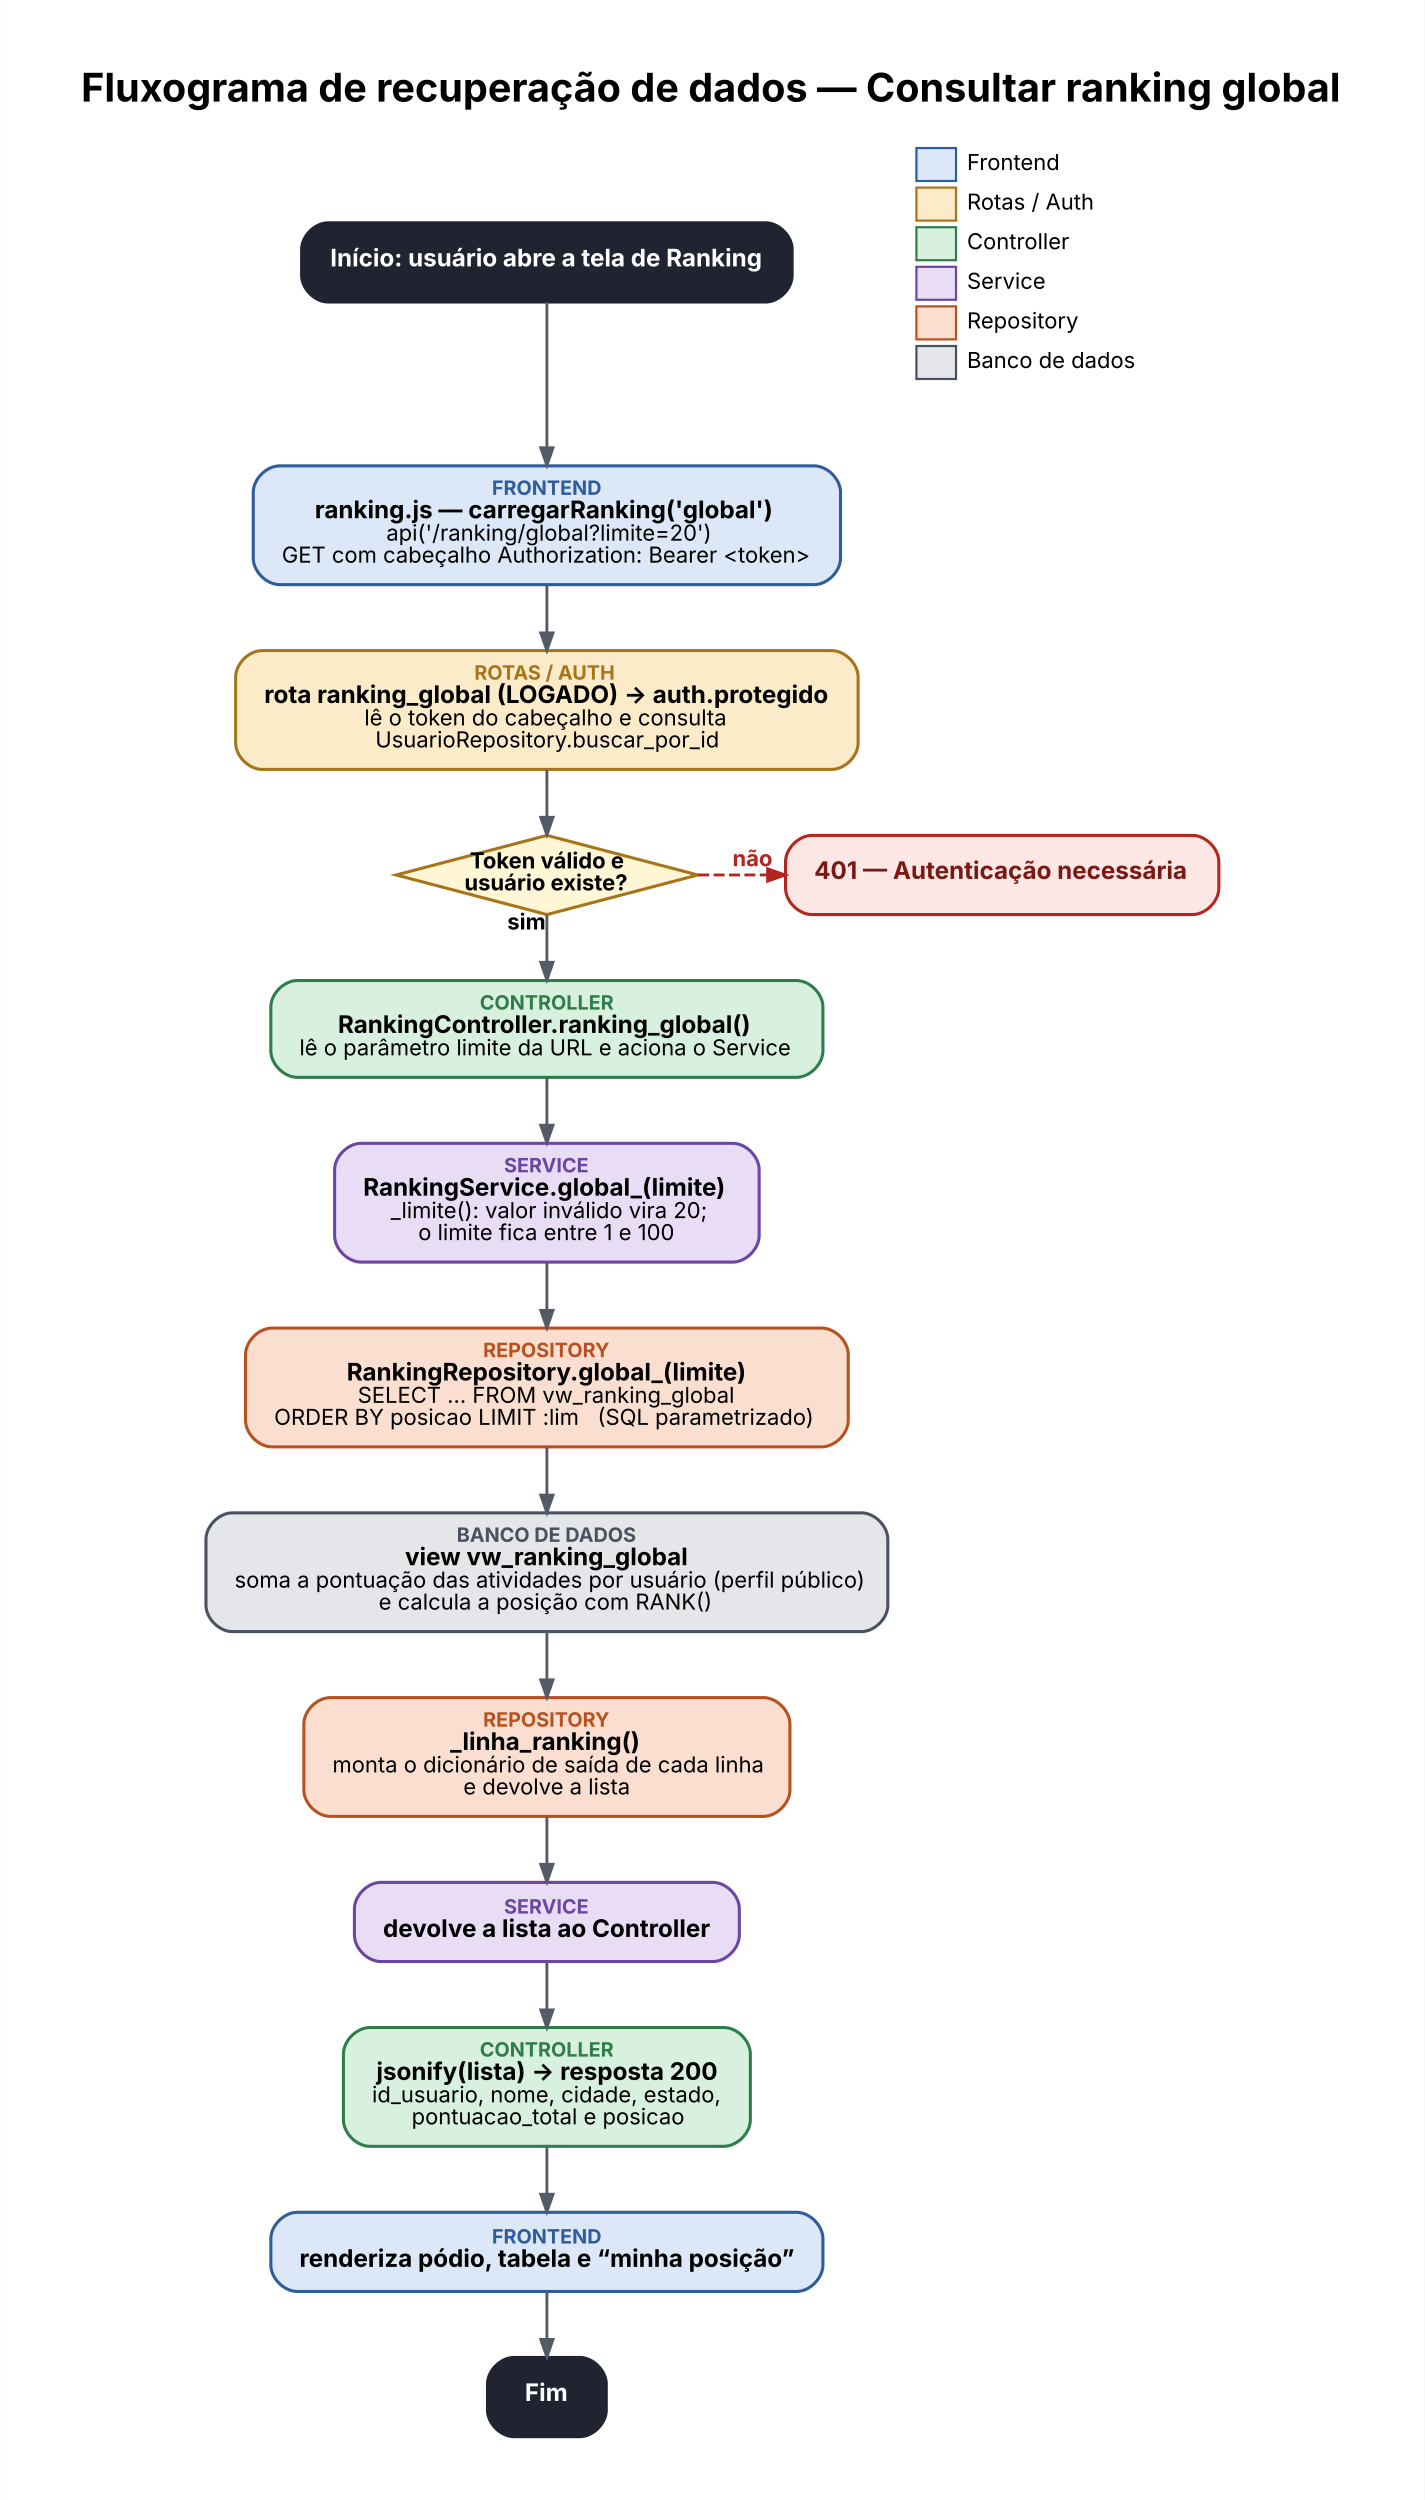
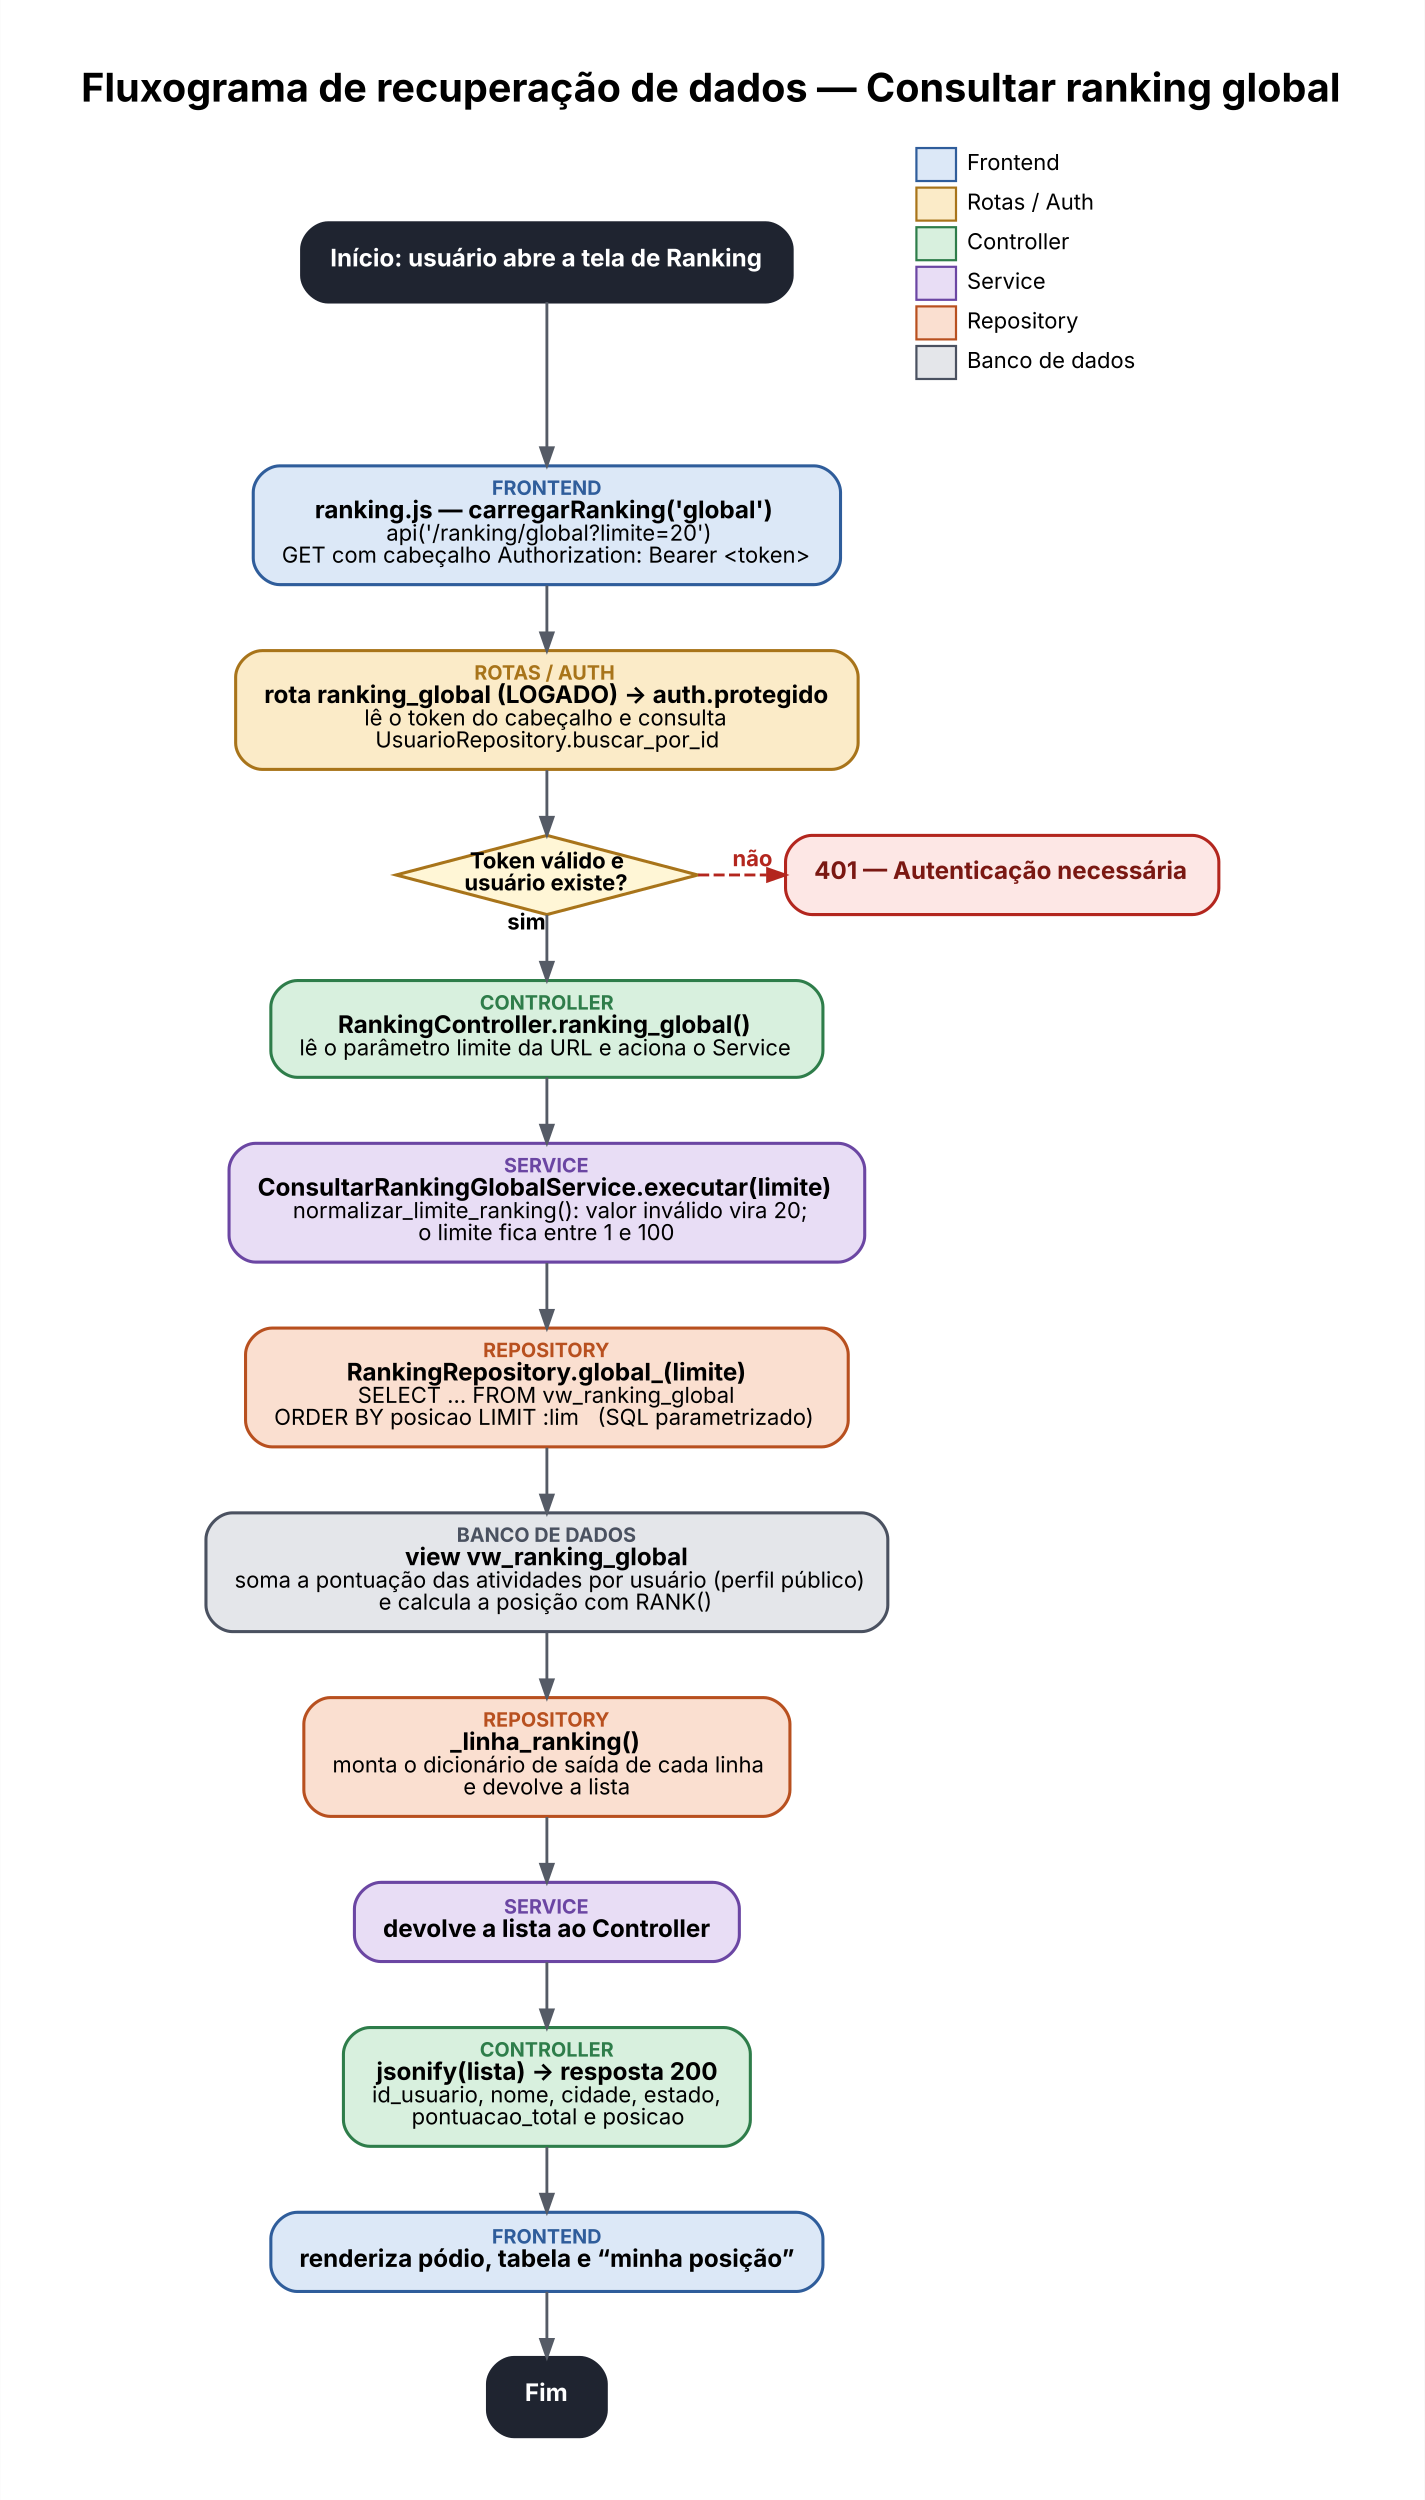
<svg xmlns="http://www.w3.org/2000/svg" width="648pt" height="1137pt" viewBox="0.00 0.00 647.60 1136.60">
  <g id="graph0" class="graph" transform="scale(1 1) rotate(0) translate(28.8 1107.8)">
    <polygon fill="white" stroke="transparent" points="-28.8,28.8 -28.8,-1107.8 618.8,-1107.8 618.8,28.8 -28.8,28.8" />
    <text text-anchor="start" x="8" y="-1061.6" font-family="Inter" font-weight="bold" font-size="18.00">Fluxograma de recuperação de dados — Consultar ranking global</text>
    <g id="node1" class="node">
      <path fill="#1f2430" stroke="#1f2430" stroke-width="1.4" d="M319.25,-1006.5C319.25,-1006.5 120.25,-1006.5 120.25,-1006.5 114.25,-1006.5 108.25,-1000.5 108.25,-994.5 108.25,-994.5 108.25,-982.5 108.25,-982.5 108.25,-976.5 114.25,-970.5 120.25,-970.5 120.25,-970.5 319.25,-970.5 319.25,-970.5 325.25,-970.5 331.25,-976.5 331.25,-982.5 331.25,-982.5 331.25,-994.5 331.25,-994.5 331.25,-1000.5 325.25,-1006.5 319.25,-1006.5" />
      <text text-anchor="start" x="121.25" y="-986.7" font-family="Inter" font-weight="bold" font-size="11.00" fill="white">Início: usuário abre a tela de Ranking</text>
    </g>
    <g id="node2" class="node">
      <path fill="#dce8f7" stroke="#2f5d9b" stroke-width="1.4" d="M341.25,-896C341.25,-896 98.25,-896 98.25,-896 92.25,-896 86.25,-890 86.25,-884 86.25,-884 86.25,-854 86.25,-854 86.25,-848 92.25,-842 98.25,-842 98.25,-842 341.25,-842 341.25,-842 347.25,-842 353.25,-848 353.25,-854 353.25,-854 353.25,-884 353.25,-884 353.25,-890 347.25,-896 341.25,-896" />
      <text text-anchor="start" x="194.75" y="-882.8" font-family="Inter" font-weight="bold" font-size="9.00" fill="#2f5d9b">FRONTEND</text>
      <text text-anchor="start" x="114.25" y="-872.2" font-family="Inter" font-weight="bold" font-size="11.00">ranking.js — carregarRanking('global')</text>
      <text text-anchor="start" x="146.75" y="-862" font-family="Inter" font-size="10.00">api('/ranking/global?limite=20')</text>
      <text text-anchor="start" x="99.25" y="-852" font-family="Inter" font-size="10.00">GET com cabeçalho Authorization: Bearer &lt;token&gt;</text>
    </g>
    <g id="edge1" class="edge">
      <path fill="none" stroke="#555b66" stroke-width="1.3" d="M219.75,-970.41C219.75,-953.14 219.75,-925.98 219.75,-904.25" />
      <polygon fill="#555b66" stroke="#555b66" stroke-width="1.3" points="222.55,-904.23 219.75,-896.23 216.95,-904.23 222.55,-904.23" />
    </g>
    <g id="node3" class="node">
      <path fill="#fbebc8" stroke="#a8741a" stroke-width="1.4" d="M349.25,-812C349.25,-812 90.25,-812 90.25,-812 84.25,-812 78.25,-806 78.25,-800 78.25,-800 78.25,-770 78.25,-770 78.25,-764 84.25,-758 90.25,-758 90.25,-758 349.25,-758 349.25,-758 355.25,-758 361.25,-764 361.25,-770 361.25,-770 361.25,-800 361.25,-800 361.25,-806 355.25,-812 349.25,-812" />
      <text text-anchor="start" x="186.75" y="-798.8" font-family="Inter" font-weight="bold" font-size="9.00" fill="#a8741a">ROTAS / AUTH</text>
      <text text-anchor="start" x="91.25" y="-788.2" font-family="Inter" font-weight="bold" font-size="11.00">rota ranking_global (LOGADO) → auth.protegido</text>
      <text text-anchor="start" x="136.75" y="-778" font-family="Inter" font-size="10.00">lê o token do cabeçalho e consulta</text>
      <text text-anchor="start" x="141.75" y="-768" font-family="Inter" font-size="10.00">UsuarioRepository.buscar_por_id</text>
    </g>
    <g id="edge2" class="edge">
      <path fill="none" stroke="#555b66" stroke-width="1.3" d="M219.75,-841.6C219.75,-834.81 219.75,-827.39 219.75,-820.26" />
      <polygon fill="#555b66" stroke="#555b66" stroke-width="1.3" points="222.55,-820.07 219.75,-812.07 216.95,-820.07 222.55,-820.07" />
    </g>
    <g id="node4" class="node">
      <polygon fill="#fff6d6" stroke="#a8741a" stroke-width="1.4" points="219.75,-728 151.18,-710 219.75,-692 288.32,-710 219.75,-728" />
      <text text-anchor="start" x="184.75" y="-713" font-family="Inter" font-weight="bold" font-size="10.00">Token válido e</text>
      <text text-anchor="start" x="182.25" y="-703" font-family="Inter" font-weight="bold" font-size="10.00">usuário existe?</text>
    </g>
    <g id="edge3" class="edge">
      <path fill="none" stroke="#555b66" stroke-width="1.3" d="M219.75,-757.65C219.75,-750.75 219.75,-743.34 219.75,-736.49" />
      <polygon fill="#555b66" stroke="#555b66" stroke-width="1.3" points="222.55,-736.21 219.75,-728.21 216.95,-736.21 222.55,-736.21" />
    </g>
    <g id="node5" class="node">
      <path fill="#fde7e5" stroke="#b3261e" stroke-width="1.4" d="M513.25,-728C513.25,-728 340.25,-728 340.25,-728 334.25,-728 328.25,-722 328.25,-716 328.25,-716 328.25,-704 328.25,-704 328.25,-698 334.25,-692 340.25,-692 340.25,-692 513.25,-692 513.25,-692 519.25,-692 525.25,-698 525.25,-704 525.25,-704 525.25,-716 525.25,-716 525.25,-722 519.25,-728 513.25,-728" />
      <text text-anchor="start" x="341.25" y="-708.2" font-family="Inter" font-weight="bold" font-size="11.00" fill="#7a1812">401 — Autenticação necessária</text>
    </g>
    <g id="edge13" class="edge">
      <path fill="none" stroke="#b3261e" stroke-width="1.3" stroke-dasharray="5,2" d="M288.55,-710C288.68,-710 288.75,-710 288.75,-710 288.75,-710 303.71,-710 319.71,-710" />
      <polygon fill="#b3261e" stroke="#b3261e" stroke-width="1.3" points="320.09,-712.8 328.09,-710 320.09,-707.2 320.09,-712.8" />
      <text text-anchor="start" x="304.13" y="-714" font-family="Inter" font-weight="bold" font-size="10.00" fill="#b3261e">não</text>
    </g>
    <g id="node6" class="node">
      <path fill="#d8f0de" stroke="#2e7d4a" stroke-width="1.4" d="M333.25,-662C333.25,-662 106.25,-662 106.25,-662 100.25,-662 94.25,-656 94.25,-650 94.25,-650 94.25,-630 94.25,-630 94.25,-624 100.25,-618 106.25,-618 106.25,-618 333.25,-618 333.25,-618 339.25,-618 345.25,-624 345.25,-630 345.25,-630 345.25,-650 345.25,-650 345.25,-656 339.25,-662 333.25,-662" />
      <text text-anchor="start" x="189.25" y="-648.8" font-family="Inter" font-weight="bold" font-size="9.00" fill="#2e7d4a">CONTROLLER</text>
      <text text-anchor="start" x="124.75" y="-638.2" font-family="Inter" font-weight="bold" font-size="11.00">RankingController.ranking_global()</text>
      <text text-anchor="start" x="107.25" y="-628" font-family="Inter" font-size="10.00">lê o parâmetro limite da URL e aciona o Service</text>
    </g>
    <g id="edge4" class="edge">
      <path fill="none" stroke="#555b66" stroke-width="1.3" d="M219.75,-691.84C219.75,-685.39 219.75,-677.86 219.75,-670.61" />
      <polygon fill="#555b66" stroke="#555b66" stroke-width="1.3" points="222.55,-670.29 219.75,-662.29 216.95,-670.29 222.55,-670.29" />
      <text text-anchor="start" x="201.75" y="-685.22" font-family="Inter" font-weight="bold" font-size="10.00">sim</text>
    </g>
    <g id="node7" class="node">
-       <path fill="#e8ddf5" stroke="#6b46a3" stroke-width="1.4" d="M304.25,-588C304.25,-588 135.25,-588 135.25,-588 129.25,-588 123.25,-582 123.25,-576 123.25,-576 123.25,-546 123.25,-546 123.25,-540 129.25,-534 135.25,-534 135.25,-534 304.25,-534 304.25,-534 310.25,-534 316.25,-540 316.25,-546 316.25,-546 316.25,-576 316.25,-576 316.25,-582 310.25,-588 304.25,-588" />
+       <path fill="#e8ddf5" stroke="#6b46a3" stroke-width="1.4" d="M352.25,-588C352.25,-588 87.25,-588 87.25,-588 81.25,-588 75.25,-582 75.25,-576 75.25,-576 75.25,-546 75.25,-546 75.25,-540 81.25,-534 87.25,-534 87.25,-534 352.25,-534 352.25,-534 358.25,-534 364.25,-540 364.25,-546 364.25,-546 364.25,-576 364.25,-576 364.25,-582 358.25,-588 352.25,-588" />
      <text text-anchor="start" x="200.25" y="-574.8" font-family="Inter" font-weight="bold" font-size="9.00" fill="#6b46a3">SERVICE</text>
-       <text text-anchor="start" x="136.25" y="-564.2" font-family="Inter" font-weight="bold" font-size="11.00">RankingService.global_(limite)</text>
-       <text text-anchor="start" x="148.75" y="-554" font-family="Inter" font-size="10.00">_limite(): valor inválido vira 20;</text>
+       <text text-anchor="start" x="88.25" y="-564.2" font-family="Inter" font-weight="bold" font-size="11.00">ConsultarRankingGlobalService.executar(limite)</text>
+       <text text-anchor="start" x="104.25" y="-554" font-family="Inter" font-size="10.00">normalizar_limite_ranking(): valor inválido vira 20;</text>
      <text text-anchor="start" x="161.25" y="-544" font-family="Inter" font-size="10.00">o limite fica entre 1 e 100</text>
    </g>
    <g id="edge5" class="edge">
      <path fill="none" stroke="#555b66" stroke-width="1.3" d="M219.75,-617.96C219.75,-611.37 219.75,-603.91 219.75,-596.63" />
      <polygon fill="#555b66" stroke="#555b66" stroke-width="1.3" points="222.55,-596.24 219.75,-588.24 216.95,-596.24 222.55,-596.24" />
    </g>
    <g id="node8" class="node">
      <path fill="#fadfd0" stroke="#b8501f" stroke-width="1.4" d="M344.75,-504C344.75,-504 94.75,-504 94.75,-504 88.75,-504 82.75,-498 82.75,-492 82.75,-492 82.75,-462 82.75,-462 82.75,-456 88.75,-450 94.75,-450 94.75,-450 344.75,-450 344.75,-450 350.75,-450 356.75,-456 356.75,-462 356.75,-462 356.75,-492 356.75,-492 356.75,-498 350.75,-504 344.75,-504" />
      <text text-anchor="start" x="190.75" y="-490.8" font-family="Inter" font-weight="bold" font-size="9.00" fill="#b8501f">REPOSITORY</text>
      <text text-anchor="start" x="128.75" y="-480.2" font-family="Inter" font-weight="bold" font-size="11.00">RankingRepository.global_(limite)</text>
      <text text-anchor="start" x="133.75" y="-470" font-family="Inter" font-size="10.00">SELECT … FROM vw_ranking_global</text>
      <text text-anchor="start" x="95.75" y="-460" font-family="Inter" font-size="10.00">ORDER BY posicao LIMIT :lim   (SQL parametrizado)</text>
    </g>
    <g id="edge6" class="edge">
      <path fill="none" stroke="#555b66" stroke-width="1.3" d="M219.75,-533.6C219.75,-526.81 219.75,-519.39 219.75,-512.26" />
      <polygon fill="#555b66" stroke="#555b66" stroke-width="1.3" points="222.55,-512.07 219.75,-504.07 216.95,-512.07 222.55,-512.07" />
    </g>
    <g id="node9" class="node">
      <path fill="#e4e6ea" stroke="#4a5160" stroke-width="1.4" d="M362.75,-420C362.75,-420 76.75,-420 76.75,-420 70.75,-420 64.75,-414 64.75,-408 64.75,-408 64.75,-378 64.75,-378 64.75,-372 70.75,-366 76.75,-366 76.75,-366 362.75,-366 362.75,-366 368.75,-366 374.75,-372 374.75,-378 374.75,-378 374.75,-408 374.75,-408 374.75,-414 368.75,-420 362.75,-420" />
      <text text-anchor="start" x="178.75" y="-406.8" font-family="Inter" font-weight="bold" font-size="9.00" fill="#4a5160">BANCO DE DADOS</text>
      <text text-anchor="start" x="155.25" y="-396.2" font-family="Inter" font-weight="bold" font-size="11.00">view vw_ranking_global</text>
      <text text-anchor="start" x="77.75" y="-386" font-family="Inter" font-size="10.00">soma a pontuação das atividades por usuário (perfil público)</text>
      <text text-anchor="start" x="143.25" y="-376" font-family="Inter" font-size="10.00">e calcula a posição com RANK()</text>
    </g>
    <g id="edge7" class="edge">
      <path fill="none" stroke="#555b66" stroke-width="1.3" d="M219.75,-449.6C219.75,-442.81 219.75,-435.39 219.75,-428.26" />
      <polygon fill="#555b66" stroke="#555b66" stroke-width="1.3" points="222.55,-428.07 219.75,-420.07 216.95,-428.07 222.55,-428.07" />
    </g>
    <g id="node10" class="node">
      <path fill="#fadfd0" stroke="#b8501f" stroke-width="1.4" d="M318.25,-336C318.25,-336 121.25,-336 121.25,-336 115.25,-336 109.25,-330 109.25,-324 109.25,-324 109.25,-294 109.25,-294 109.25,-288 115.25,-282 121.25,-282 121.25,-282 318.25,-282 318.25,-282 324.25,-282 330.25,-288 330.25,-294 330.25,-294 330.25,-324 330.25,-324 330.25,-330 324.25,-336 318.25,-336" />
      <text text-anchor="start" x="190.75" y="-322.8" font-family="Inter" font-weight="bold" font-size="9.00" fill="#b8501f">REPOSITORY</text>
      <text text-anchor="start" x="175.75" y="-312.2" font-family="Inter" font-weight="bold" font-size="11.00">_linha_ranking()</text>
      <text text-anchor="start" x="122.25" y="-302" font-family="Inter" font-size="10.00">monta o dicionário de saída de cada linha</text>
      <text text-anchor="start" x="181.75" y="-292" font-family="Inter" font-size="10.00">e devolve a lista</text>
    </g>
    <g id="edge8" class="edge">
      <path fill="none" stroke="#555b66" stroke-width="1.3" d="M219.75,-365.6C219.75,-358.81 219.75,-351.39 219.75,-344.26" />
      <polygon fill="#555b66" stroke="#555b66" stroke-width="1.3" points="222.55,-344.07 219.75,-336.07 216.95,-344.07 222.55,-344.07" />
    </g>
    <g id="node11" class="node">
      <path fill="#e8ddf5" stroke="#6b46a3" stroke-width="1.4" d="M295.25,-252C295.25,-252 144.25,-252 144.25,-252 138.25,-252 132.25,-246 132.25,-240 132.25,-240 132.25,-228 132.25,-228 132.25,-222 138.25,-216 144.25,-216 144.25,-216 295.25,-216 295.25,-216 301.25,-216 307.25,-222 307.25,-228 307.25,-228 307.25,-240 307.25,-240 307.25,-246 301.25,-252 295.25,-252" />
      <text text-anchor="start" x="200.25" y="-237.8" font-family="Inter" font-weight="bold" font-size="9.00" fill="#6b46a3">SERVICE</text>
      <text text-anchor="start" x="145.25" y="-227.2" font-family="Inter" font-weight="bold" font-size="11.00">devolve a lista ao Controller</text>
    </g>
    <g id="edge9" class="edge">
      <path fill="none" stroke="#555b66" stroke-width="1.3" d="M219.75,-281.65C219.75,-274.75 219.75,-267.34 219.75,-260.49" />
      <polygon fill="#555b66" stroke="#555b66" stroke-width="1.3" points="222.55,-260.21 219.75,-252.21 216.95,-260.21 222.55,-260.21" />
    </g>
    <g id="node12" class="node">
      <path fill="#d8f0de" stroke="#2e7d4a" stroke-width="1.4" d="M300.25,-186C300.25,-186 139.25,-186 139.25,-186 133.25,-186 127.25,-180 127.25,-174 127.25,-174 127.25,-144 127.25,-144 127.25,-138 133.25,-132 139.25,-132 139.25,-132 300.25,-132 300.25,-132 306.25,-132 312.25,-138 312.25,-144 312.25,-144 312.25,-174 312.25,-174 312.25,-180 306.25,-186 300.25,-186" />
      <text text-anchor="start" x="189.25" y="-172.8" font-family="Inter" font-weight="bold" font-size="9.00" fill="#2e7d4a">CONTROLLER</text>
      <text text-anchor="start" x="142.25" y="-162.2" font-family="Inter" font-weight="bold" font-size="11.00">jsonify(lista) → resposta 200</text>
      <text text-anchor="start" x="140.25" y="-152" font-family="Inter" font-size="10.00">id_usuario, nome, cidade, estado,</text>
      <text text-anchor="start" x="158.25" y="-142" font-family="Inter" font-size="10.00">pontuacao_total e posicao</text>
    </g>
    <g id="edge10" class="edge">
      <path fill="none" stroke="#555b66" stroke-width="1.3" d="M219.75,-215.7C219.75,-209.2 219.75,-201.56 219.75,-194.06" />
      <polygon fill="#555b66" stroke="#555b66" stroke-width="1.3" points="222.55,-194.03 219.75,-186.03 216.95,-194.03 222.55,-194.03" />
    </g>
    <g id="node13" class="node">
      <path fill="#dce8f7" stroke="#2f5d9b" stroke-width="1.4" d="M333.25,-102C333.25,-102 106.25,-102 106.25,-102 100.25,-102 94.25,-96 94.25,-90 94.25,-90 94.25,-78 94.25,-78 94.25,-72 100.25,-66 106.25,-66 106.25,-66 333.25,-66 333.25,-66 339.25,-66 345.25,-72 345.25,-78 345.25,-78 345.25,-90 345.25,-90 345.25,-96 339.25,-102 333.25,-102" />
      <text text-anchor="start" x="194.75" y="-87.8" font-family="Inter" font-weight="bold" font-size="9.00" fill="#2f5d9b">FRONTEND</text>
      <text text-anchor="start" x="107.25" y="-77.2" font-family="Inter" font-weight="bold" font-size="11.00">renderiza pódio, tabela e “minha posição”</text>
    </g>
    <g id="edge11" class="edge">
      <path fill="none" stroke="#555b66" stroke-width="1.3" d="M219.75,-131.65C219.75,-124.75 219.75,-117.34 219.75,-110.49" />
      <polygon fill="#555b66" stroke="#555b66" stroke-width="1.3" points="222.55,-110.21 219.75,-102.21 216.95,-110.21 222.55,-110.21" />
    </g>
    <g id="node14" class="node">
      <path fill="#1f2430" stroke="#1f2430" stroke-width="1.4" d="M234.75,-36C234.75,-36 204.75,-36 204.75,-36 198.75,-36 192.75,-30 192.75,-24 192.75,-24 192.75,-12 192.75,-12 192.75,-6 198.75,0 204.75,0 204.75,0 234.75,0 234.75,0 240.75,0 246.75,-6 246.75,-12 246.75,-12 246.75,-24 246.75,-24 246.75,-30 240.75,-36 234.75,-36" />
      <text text-anchor="start" x="209.75" y="-16.2" font-family="Inter" font-weight="bold" font-size="11.00" fill="white">Fim</text>
    </g>
    <g id="edge12" class="edge">
      <path fill="none" stroke="#555b66" stroke-width="1.3" d="M219.75,-65.85C219.75,-59.25 219.75,-51.57 219.75,-44.35" />
      <polygon fill="#555b66" stroke="#555b66" stroke-width="1.3" points="222.55,-44.2 219.75,-36.2 216.95,-44.2 222.55,-44.2" />
    </g>
    <g id="node15" class="node">
      <polygon fill="#dce8f7" stroke="transparent" points="387.75,-1025.5 387.75,-1040.5 405.75,-1040.5 405.75,-1025.5 387.75,-1025.5" />
      <polygon fill="none" stroke="#2f5d9b" points="387.75,-1025.5 387.75,-1040.5 405.75,-1040.5 405.75,-1025.5 387.75,-1025.5" />
      <text text-anchor="start" x="410.75" y="-1030.5" font-family="Inter" font-size="10.00">Frontend</text>
      <polygon fill="#fbebc8" stroke="transparent" points="387.75,-1007.5 387.75,-1022.5 405.75,-1022.5 405.75,-1007.5 387.75,-1007.5" />
      <polygon fill="none" stroke="#a8741a" points="387.75,-1007.5 387.75,-1022.5 405.75,-1022.5 405.75,-1007.5 387.75,-1007.5" />
      <text text-anchor="start" x="410.75" y="-1012.5" font-family="Inter" font-size="10.00">Rotas / Auth</text>
      <polygon fill="#d8f0de" stroke="transparent" points="387.75,-989.5 387.75,-1004.5 405.75,-1004.5 405.75,-989.5 387.75,-989.5" />
      <polygon fill="none" stroke="#2e7d4a" points="387.75,-989.5 387.75,-1004.5 405.75,-1004.5 405.75,-989.5 387.75,-989.5" />
      <text text-anchor="start" x="410.75" y="-994.5" font-family="Inter" font-size="10.00">Controller</text>
      <polygon fill="#e8ddf5" stroke="transparent" points="387.75,-971.5 387.75,-986.5 405.75,-986.5 405.75,-971.5 387.75,-971.5" />
      <polygon fill="none" stroke="#6b46a3" points="387.75,-971.5 387.75,-986.5 405.75,-986.5 405.75,-971.5 387.75,-971.5" />
      <text text-anchor="start" x="410.75" y="-976.5" font-family="Inter" font-size="10.00">Service</text>
      <polygon fill="#fadfd0" stroke="transparent" points="387.75,-953.5 387.75,-968.5 405.75,-968.5 405.75,-953.5 387.75,-953.5" />
      <polygon fill="none" stroke="#b8501f" points="387.75,-953.5 387.75,-968.5 405.75,-968.5 405.75,-953.5 387.75,-953.5" />
      <text text-anchor="start" x="410.75" y="-958.5" font-family="Inter" font-size="10.00">Repository</text>
      <polygon fill="#e4e6ea" stroke="transparent" points="387.75,-935.5 387.75,-950.5 405.75,-950.5 405.75,-935.5 387.75,-935.5" />
      <polygon fill="none" stroke="#4a5160" points="387.75,-935.5 387.75,-950.5 405.75,-950.5 405.75,-935.5 387.75,-935.5" />
      <text text-anchor="start" x="410.75" y="-940.5" font-family="Inter" font-size="10.00">Banco de dados</text>
    </g>
  </g>
</svg>
